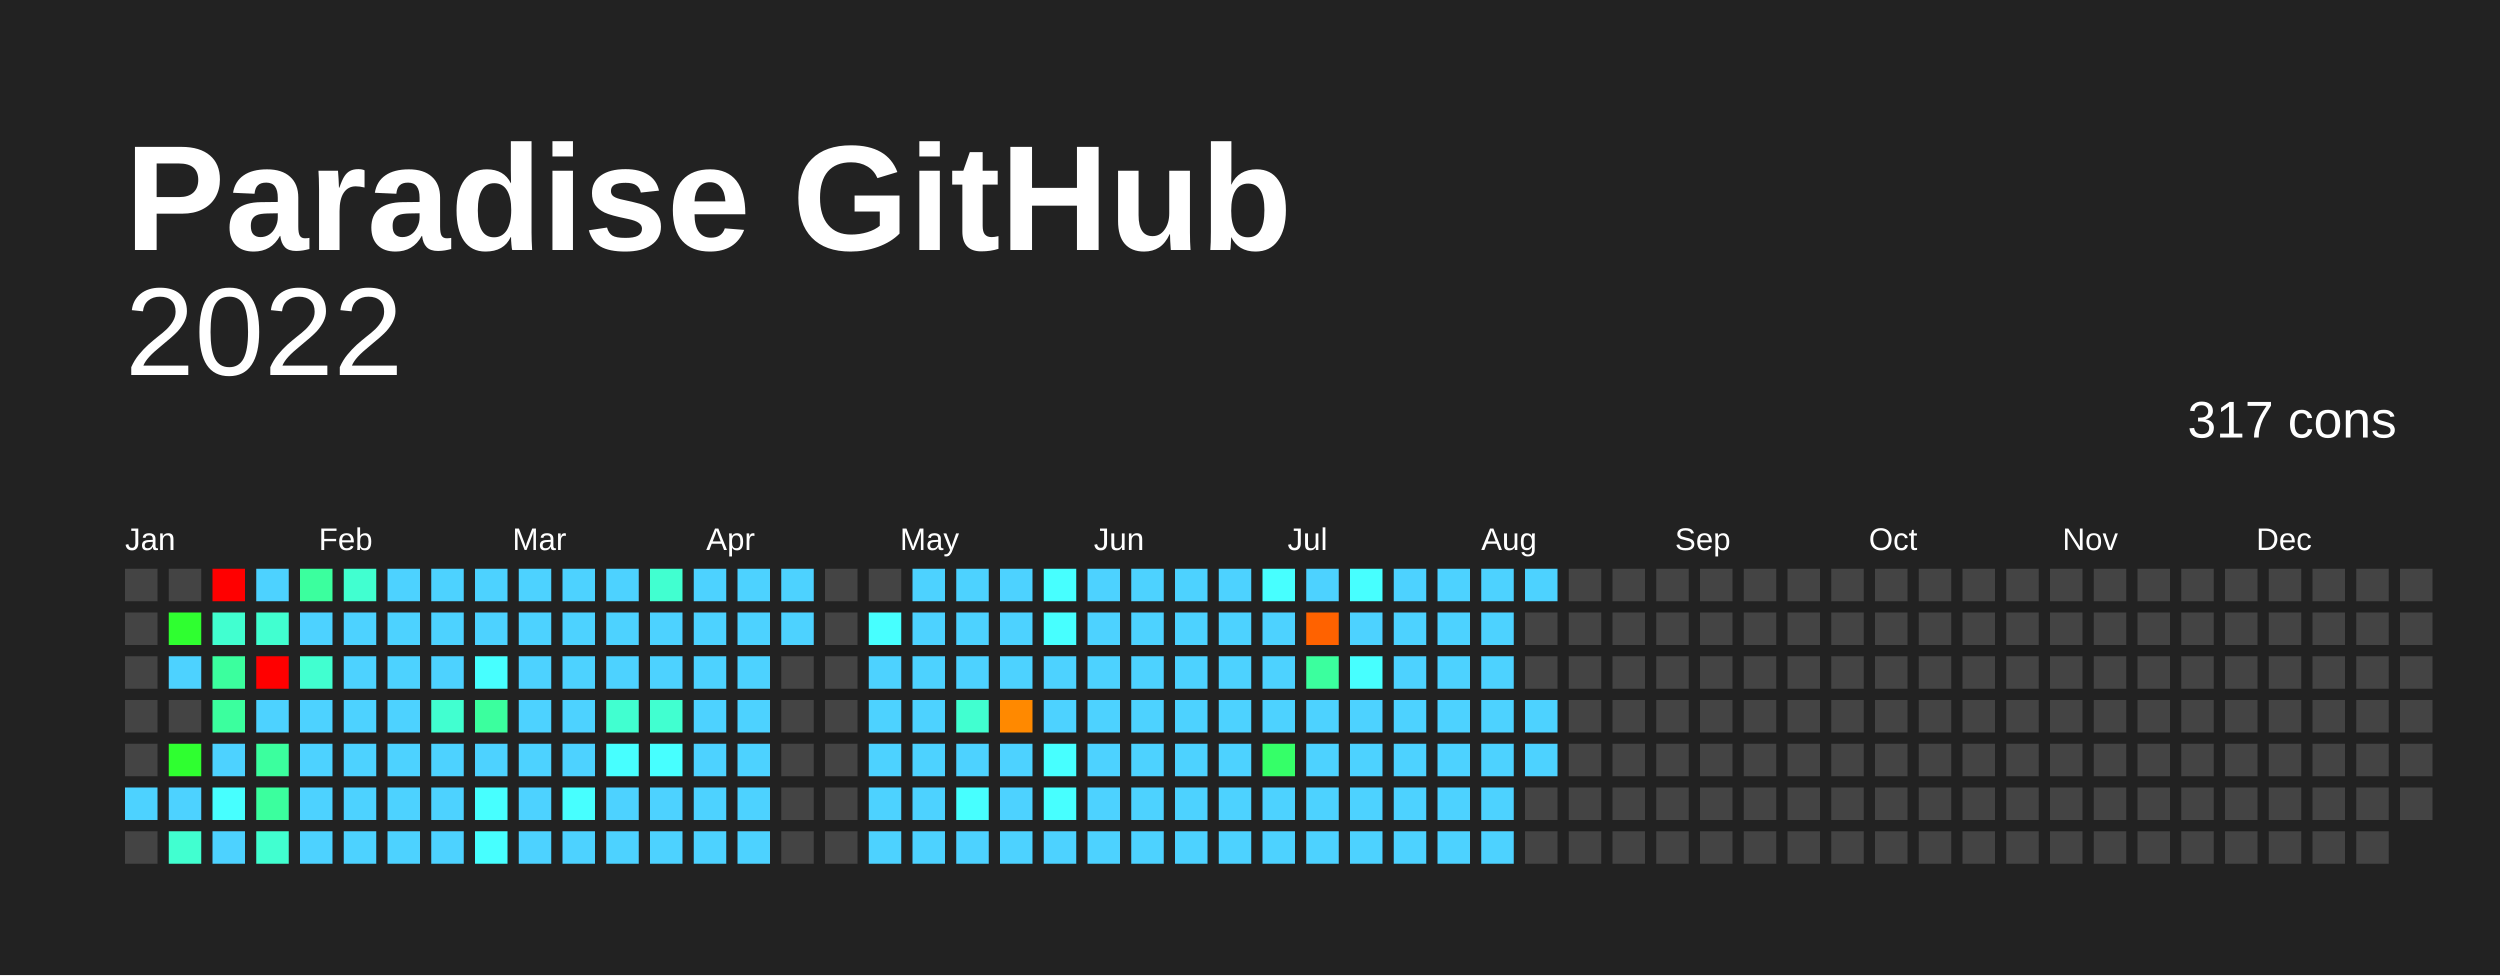
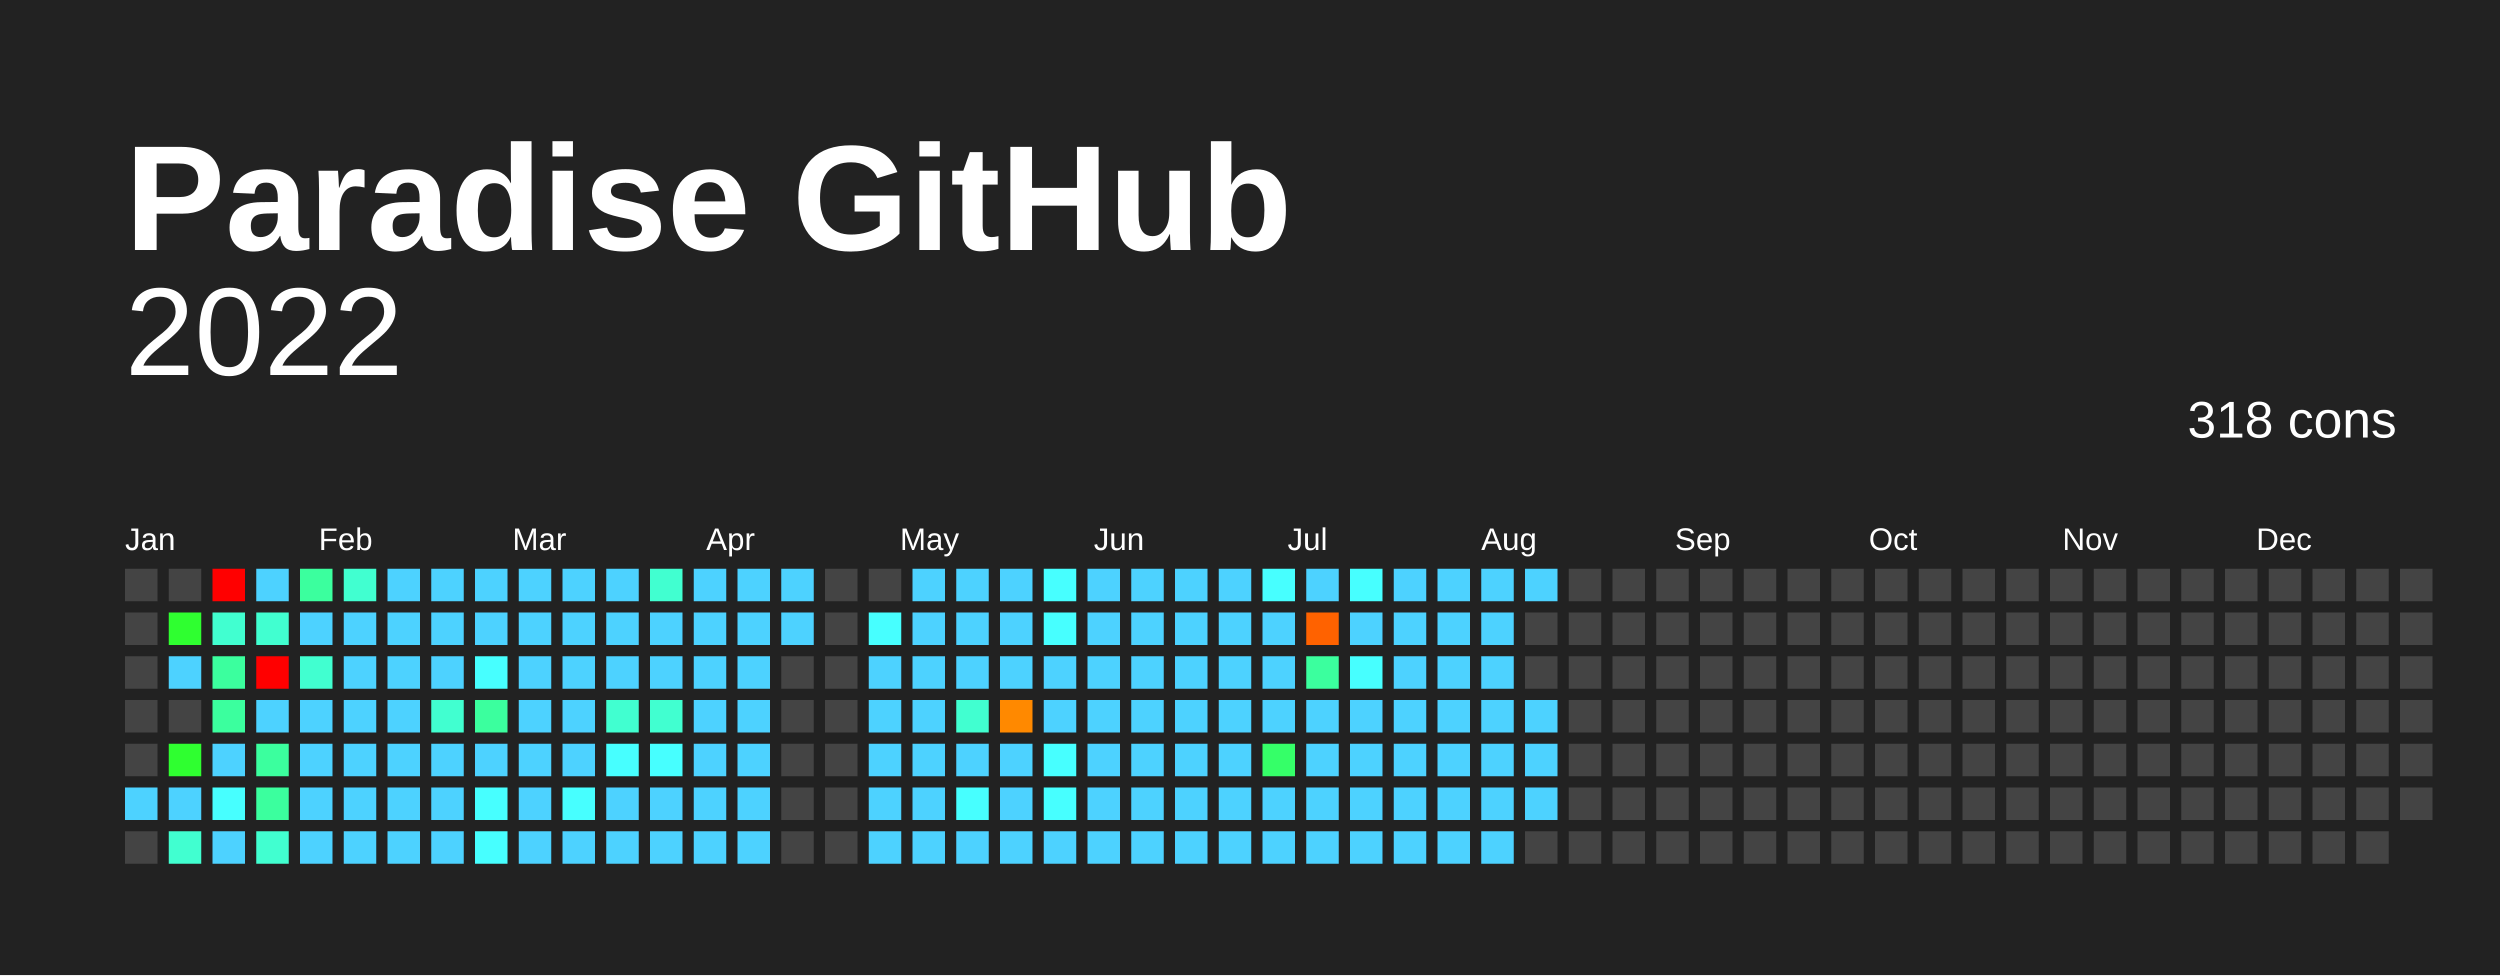
<svg xmlns="http://www.w3.org/2000/svg" baseProfile="full" height="78mm" version="1.1" viewBox="0,0,200,78" width="200mm">
  <defs />
  <rect fill="#222222" height="78" width="200" x="0" y="0" />
  <text fill="#FFFFFF" style="font-size:12px; font-family:Arial; font-weight:bold;" x="10" y="20">Paradise GitHub</text>
  <text alignment-baseline="hanging" fill="#FFFFFF" style="font-size:10.0px; font-family:Arial;" x="10" y="30">2022</text>
-   <text alignment-baseline="hanging" fill="#FFFFFF" style="font-size:4.125px; font-family:Arial;" x="175" y="35">317 cons</text>
+   <text alignment-baseline="hanging" fill="#FFFFFF" style="font-size:4.125px; font-family:Arial;" x="175" y="35">318 cons</text>
  <text fill="#FFFFFF" style="font-size:2.5px; font-family:Arial" x="10.0" y="44">Jan</text>
  <text fill="#FFFFFF" style="font-size:2.5px; font-family:Arial" x="25.5" y="44">Feb</text>
  <text fill="#FFFFFF" style="font-size:2.5px; font-family:Arial" x="41.0" y="44">Mar</text>
  <text fill="#FFFFFF" style="font-size:2.5px; font-family:Arial" x="56.5" y="44">Apr</text>
  <text fill="#FFFFFF" style="font-size:2.5px; font-family:Arial" x="72.0" y="44">May</text>
  <text fill="#FFFFFF" style="font-size:2.5px; font-family:Arial" x="87.5" y="44">Jun</text>
  <text fill="#FFFFFF" style="font-size:2.5px; font-family:Arial" x="103.0" y="44">Jul</text>
  <text fill="#FFFFFF" style="font-size:2.5px; font-family:Arial" x="118.5" y="44">Aug</text>
  <text fill="#FFFFFF" style="font-size:2.5px; font-family:Arial" x="134.0" y="44">Sep</text>
  <text fill="#FFFFFF" style="font-size:2.5px; font-family:Arial" x="149.5" y="44">Oct</text>
  <text fill="#FFFFFF" style="font-size:2.5px; font-family:Arial" x="165.0" y="44">Nov</text>
  <text fill="#FFFFFF" style="font-size:2.5px; font-family:Arial" x="180.5" y="44">Dec</text>
  <rect fill="#444444" height="2.6" width="2.6" x="10.0" y="45.5" />
  <rect fill="#444444" height="2.6" width="2.6" x="10.0" y="49.0" />
  <rect fill="#444444" height="2.6" width="2.6" x="10.0" y="52.5" />
  <rect fill="#444444" height="2.6" width="2.6" x="10.0" y="56.0" />
  <rect fill="#444444" height="2.6" width="2.6" x="10.0" y="59.5" />
  <rect fill="#4dd2ff" height="2.6" width="2.6" x="10.0" y="63.0" />
  <rect fill="#444444" height="2.6" width="2.6" x="10.0" y="66.5" />
  <rect fill="#444444" height="2.6" width="2.6" x="13.5" y="45.5" />
  <rect fill="#2fff30" height="2.6" width="2.6" x="13.5" y="49.0" />
  <rect fill="#4dd2ff" height="2.6" width="2.6" x="13.5" y="52.5" />
  <rect fill="#444444" height="2.6" width="2.6" x="13.5" y="56.0" />
  <rect fill="#2fff30" height="2.6" width="2.6" x="13.5" y="59.5" />
  <rect fill="#4dd2ff" height="2.6" width="2.6" x="13.5" y="63.0" />
  <rect fill="#41ffd0" height="2.6" width="2.6" x="13.5" y="66.5" />
  <rect fill="red" height="2.6" width="2.6" x="17.0" y="45.5" />
  <rect fill="#41ffd0" height="2.6" width="2.6" x="17.0" y="49.0" />
  <rect fill="#3bff9e" height="2.6" width="2.6" x="17.0" y="52.5" />
  <rect fill="#3bff9e" height="2.6" width="2.6" x="17.0" y="56.0" />
  <rect fill="#4dd2ff" height="2.6" width="2.6" x="17.0" y="59.5" />
  <rect fill="#47ffff" height="2.6" width="2.6" x="17.0" y="63.0" />
  <rect fill="#4dd2ff" height="2.6" width="2.6" x="17.0" y="66.5" />
  <rect fill="#4dd2ff" height="2.6" width="2.6" x="20.5" y="45.5" />
  <rect fill="#41ffd0" height="2.6" width="2.6" x="20.5" y="49.0" />
  <rect fill="red" height="2.6" width="2.6" x="20.5" y="52.5" />
  <rect fill="#4dd2ff" height="2.6" width="2.6" x="20.5" y="56.0" />
  <rect fill="#3bff9e" height="2.6" width="2.6" x="20.5" y="59.5" />
  <rect fill="#3bff9e" height="2.6" width="2.6" x="20.5" y="63.0" />
  <rect fill="#41ffd0" height="2.6" width="2.6" x="20.5" y="66.5" />
  <rect fill="#3bff9e" height="2.6" width="2.6" x="24.0" y="45.5" />
  <rect fill="#4dd2ff" height="2.6" width="2.6" x="24.0" y="49.0" />
  <rect fill="#41ffd0" height="2.6" width="2.6" x="24.0" y="52.5" />
  <rect fill="#4dd2ff" height="2.6" width="2.6" x="24.0" y="56.0" />
  <rect fill="#4dd2ff" height="2.6" width="2.6" x="24.0" y="59.5" />
  <rect fill="#4dd2ff" height="2.6" width="2.6" x="24.0" y="63.0" />
  <rect fill="#4dd2ff" height="2.6" width="2.6" x="24.0" y="66.5" />
  <rect fill="#41ffd0" height="2.6" width="2.6" x="27.5" y="45.5" />
  <rect fill="#4dd2ff" height="2.6" width="2.6" x="27.5" y="49.0" />
  <rect fill="#4dd2ff" height="2.6" width="2.6" x="27.5" y="52.5" />
  <rect fill="#4dd2ff" height="2.6" width="2.6" x="27.5" y="56.0" />
  <rect fill="#4dd2ff" height="2.6" width="2.6" x="27.5" y="59.5" />
  <rect fill="#4dd2ff" height="2.6" width="2.6" x="27.5" y="63.0" />
  <rect fill="#4dd2ff" height="2.6" width="2.6" x="27.5" y="66.5" />
  <rect fill="#4dd2ff" height="2.6" width="2.6" x="31.0" y="45.5" />
  <rect fill="#4dd2ff" height="2.6" width="2.6" x="31.0" y="49.0" />
  <rect fill="#4dd2ff" height="2.6" width="2.6" x="31.0" y="52.5" />
  <rect fill="#4dd2ff" height="2.6" width="2.6" x="31.0" y="56.0" />
  <rect fill="#4dd2ff" height="2.6" width="2.6" x="31.0" y="59.5" />
  <rect fill="#4dd2ff" height="2.6" width="2.6" x="31.0" y="63.0" />
  <rect fill="#4dd2ff" height="2.6" width="2.6" x="31.0" y="66.5" />
  <rect fill="#4dd2ff" height="2.6" width="2.6" x="34.5" y="45.5" />
  <rect fill="#4dd2ff" height="2.6" width="2.6" x="34.5" y="49.0" />
  <rect fill="#4dd2ff" height="2.6" width="2.6" x="34.5" y="52.5" />
  <rect fill="#41ffd0" height="2.6" width="2.6" x="34.5" y="56.0" />
  <rect fill="#4dd2ff" height="2.6" width="2.6" x="34.5" y="59.5" />
  <rect fill="#4dd2ff" height="2.6" width="2.6" x="34.5" y="63.0" />
  <rect fill="#4dd2ff" height="2.6" width="2.6" x="34.5" y="66.5" />
  <rect fill="#4dd2ff" height="2.6" width="2.6" x="38.0" y="45.5" />
  <rect fill="#4dd2ff" height="2.6" width="2.6" x="38.0" y="49.0" />
  <rect fill="#47ffff" height="2.6" width="2.6" x="38.0" y="52.5" />
  <rect fill="#3bff9e" height="2.6" width="2.6" x="38.0" y="56.0" />
  <rect fill="#4dd2ff" height="2.6" width="2.6" x="38.0" y="59.5" />
  <rect fill="#47ffff" height="2.6" width="2.6" x="38.0" y="63.0" />
  <rect fill="#47ffff" height="2.6" width="2.6" x="38.0" y="66.5" />
  <rect fill="#4dd2ff" height="2.6" width="2.6" x="41.5" y="45.5" />
  <rect fill="#4dd2ff" height="2.6" width="2.6" x="41.5" y="49.0" />
  <rect fill="#4dd2ff" height="2.6" width="2.6" x="41.5" y="52.5" />
  <rect fill="#4dd2ff" height="2.6" width="2.6" x="41.5" y="56.0" />
  <rect fill="#4dd2ff" height="2.6" width="2.6" x="41.5" y="59.5" />
  <rect fill="#4dd2ff" height="2.6" width="2.6" x="41.5" y="63.0" />
  <rect fill="#4dd2ff" height="2.6" width="2.6" x="41.5" y="66.5" />
  <rect fill="#4dd2ff" height="2.6" width="2.6" x="45.0" y="45.5" />
  <rect fill="#4dd2ff" height="2.6" width="2.6" x="45.0" y="49.0" />
  <rect fill="#4dd2ff" height="2.6" width="2.6" x="45.0" y="52.5" />
  <rect fill="#4dd2ff" height="2.6" width="2.6" x="45.0" y="56.0" />
  <rect fill="#4dd2ff" height="2.6" width="2.6" x="45.0" y="59.5" />
  <rect fill="#47ffff" height="2.6" width="2.6" x="45.0" y="63.0" />
  <rect fill="#4dd2ff" height="2.6" width="2.6" x="45.0" y="66.5" />
  <rect fill="#4dd2ff" height="2.6" width="2.6" x="48.5" y="45.5" />
  <rect fill="#4dd2ff" height="2.6" width="2.6" x="48.5" y="49.0" />
  <rect fill="#4dd2ff" height="2.6" width="2.6" x="48.5" y="52.5" />
  <rect fill="#41ffd0" height="2.6" width="2.6" x="48.5" y="56.0" />
  <rect fill="#47ffff" height="2.6" width="2.6" x="48.5" y="59.5" />
  <rect fill="#4dd2ff" height="2.6" width="2.6" x="48.5" y="63.0" />
  <rect fill="#4dd2ff" height="2.6" width="2.6" x="48.5" y="66.5" />
  <rect fill="#41ffd0" height="2.6" width="2.6" x="52.0" y="45.5" />
  <rect fill="#4dd2ff" height="2.6" width="2.6" x="52.0" y="49.0" />
  <rect fill="#4dd2ff" height="2.6" width="2.6" x="52.0" y="52.5" />
  <rect fill="#41ffd0" height="2.6" width="2.6" x="52.0" y="56.0" />
  <rect fill="#47ffff" height="2.6" width="2.6" x="52.0" y="59.5" />
  <rect fill="#4dd2ff" height="2.6" width="2.6" x="52.0" y="63.0" />
  <rect fill="#4dd2ff" height="2.6" width="2.6" x="52.0" y="66.5" />
  <rect fill="#4dd2ff" height="2.6" width="2.6" x="55.5" y="45.5" />
  <rect fill="#4dd2ff" height="2.6" width="2.6" x="55.5" y="49.0" />
  <rect fill="#4dd2ff" height="2.6" width="2.6" x="55.5" y="52.5" />
  <rect fill="#4dd2ff" height="2.6" width="2.6" x="55.5" y="56.0" />
  <rect fill="#4dd2ff" height="2.6" width="2.6" x="55.5" y="59.5" />
  <rect fill="#4dd2ff" height="2.6" width="2.6" x="55.5" y="63.0" />
  <rect fill="#4dd2ff" height="2.6" width="2.6" x="55.5" y="66.5" />
  <rect fill="#4dd2ff" height="2.6" width="2.6" x="59.0" y="45.5" />
  <rect fill="#4dd2ff" height="2.6" width="2.6" x="59.0" y="49.0" />
  <rect fill="#4dd2ff" height="2.6" width="2.6" x="59.0" y="52.5" />
  <rect fill="#4dd2ff" height="2.6" width="2.6" x="59.0" y="56.0" />
  <rect fill="#4dd2ff" height="2.6" width="2.6" x="59.0" y="59.5" />
  <rect fill="#4dd2ff" height="2.6" width="2.6" x="59.0" y="63.0" />
  <rect fill="#4dd2ff" height="2.6" width="2.6" x="59.0" y="66.5" />
  <rect fill="#4dd2ff" height="2.6" width="2.6" x="62.5" y="45.5" />
  <rect fill="#4dd2ff" height="2.6" width="2.6" x="62.5" y="49.0" />
  <rect fill="#444444" height="2.6" width="2.6" x="62.5" y="52.5" />
  <rect fill="#444444" height="2.6" width="2.6" x="62.5" y="56.0" />
  <rect fill="#444444" height="2.6" width="2.6" x="62.5" y="59.5" />
  <rect fill="#444444" height="2.6" width="2.6" x="62.5" y="63.0" />
  <rect fill="#444444" height="2.6" width="2.6" x="62.5" y="66.5" />
  <rect fill="#444444" height="2.6" width="2.6" x="66.0" y="45.5" />
  <rect fill="#444444" height="2.6" width="2.6" x="66.0" y="49.0" />
  <rect fill="#444444" height="2.6" width="2.6" x="66.0" y="52.5" />
  <rect fill="#444444" height="2.6" width="2.6" x="66.0" y="56.0" />
  <rect fill="#444444" height="2.6" width="2.6" x="66.0" y="59.5" />
  <rect fill="#444444" height="2.6" width="2.6" x="66.0" y="63.0" />
  <rect fill="#444444" height="2.6" width="2.6" x="66.0" y="66.5" />
  <rect fill="#444444" height="2.6" width="2.6" x="69.5" y="45.5" />
  <rect fill="#47ffff" height="2.6" width="2.6" x="69.5" y="49.0" />
  <rect fill="#4dd2ff" height="2.6" width="2.6" x="69.5" y="52.5" />
  <rect fill="#4dd2ff" height="2.6" width="2.6" x="69.5" y="56.0" />
  <rect fill="#4dd2ff" height="2.6" width="2.6" x="69.5" y="59.5" />
  <rect fill="#4dd2ff" height="2.6" width="2.6" x="69.5" y="63.0" />
  <rect fill="#4dd2ff" height="2.6" width="2.6" x="69.5" y="66.5" />
  <rect fill="#4dd2ff" height="2.6" width="2.6" x="73.0" y="45.5" />
  <rect fill="#4dd2ff" height="2.6" width="2.6" x="73.0" y="49.0" />
  <rect fill="#4dd2ff" height="2.6" width="2.6" x="73.0" y="52.5" />
  <rect fill="#4dd2ff" height="2.6" width="2.6" x="73.0" y="56.0" />
  <rect fill="#4dd2ff" height="2.6" width="2.6" x="73.0" y="59.5" />
  <rect fill="#4dd2ff" height="2.6" width="2.6" x="73.0" y="63.0" />
  <rect fill="#4dd2ff" height="2.6" width="2.6" x="73.0" y="66.5" />
  <rect fill="#4dd2ff" height="2.6" width="2.6" x="76.5" y="45.5" />
  <rect fill="#4dd2ff" height="2.6" width="2.6" x="76.5" y="49.0" />
  <rect fill="#4dd2ff" height="2.6" width="2.6" x="76.5" y="52.5" />
  <rect fill="#41ffd0" height="2.6" width="2.6" x="76.5" y="56.0" />
  <rect fill="#4dd2ff" height="2.6" width="2.6" x="76.5" y="59.5" />
  <rect fill="#47ffff" height="2.6" width="2.6" x="76.5" y="63.0" />
  <rect fill="#4dd2ff" height="2.6" width="2.6" x="76.5" y="66.5" />
  <rect fill="#4dd2ff" height="2.6" width="2.6" x="80.0" y="45.5" />
  <rect fill="#4dd2ff" height="2.6" width="2.6" x="80.0" y="49.0" />
  <rect fill="#4dd2ff" height="2.6" width="2.6" x="80.0" y="52.5" />
  <rect fill="#ff8900" height="2.6" width="2.6" x="80.0" y="56.0" />
  <rect fill="#4dd2ff" height="2.6" width="2.6" x="80.0" y="59.5" />
  <rect fill="#4dd2ff" height="2.6" width="2.6" x="80.0" y="63.0" />
  <rect fill="#4dd2ff" height="2.6" width="2.6" x="80.0" y="66.5" />
  <rect fill="#47ffff" height="2.6" width="2.6" x="83.5" y="45.5" />
  <rect fill="#47ffff" height="2.6" width="2.6" x="83.5" y="49.0" />
  <rect fill="#4dd2ff" height="2.6" width="2.6" x="83.5" y="52.5" />
  <rect fill="#4dd2ff" height="2.6" width="2.6" x="83.5" y="56.0" />
  <rect fill="#47ffff" height="2.6" width="2.6" x="83.5" y="59.5" />
  <rect fill="#47ffff" height="2.6" width="2.6" x="83.5" y="63.0" />
  <rect fill="#4dd2ff" height="2.6" width="2.6" x="83.5" y="66.5" />
  <rect fill="#4dd2ff" height="2.6" width="2.6" x="87.0" y="45.5" />
  <rect fill="#4dd2ff" height="2.6" width="2.6" x="87.0" y="49.0" />
  <rect fill="#4dd2ff" height="2.6" width="2.6" x="87.0" y="52.5" />
  <rect fill="#4dd2ff" height="2.6" width="2.6" x="87.0" y="56.0" />
  <rect fill="#4dd2ff" height="2.6" width="2.6" x="87.0" y="59.5" />
  <rect fill="#4dd2ff" height="2.6" width="2.6" x="87.0" y="63.0" />
  <rect fill="#4dd2ff" height="2.6" width="2.6" x="87.0" y="66.5" />
  <rect fill="#4dd2ff" height="2.6" width="2.6" x="90.5" y="45.5" />
  <rect fill="#4dd2ff" height="2.6" width="2.6" x="90.5" y="49.0" />
  <rect fill="#4dd2ff" height="2.6" width="2.6" x="90.5" y="52.5" />
  <rect fill="#4dd2ff" height="2.6" width="2.6" x="90.5" y="56.0" />
  <rect fill="#4dd2ff" height="2.6" width="2.6" x="90.5" y="59.5" />
  <rect fill="#4dd2ff" height="2.6" width="2.6" x="90.5" y="63.0" />
  <rect fill="#4dd2ff" height="2.6" width="2.6" x="90.5" y="66.5" />
  <rect fill="#4dd2ff" height="2.6" width="2.6" x="94.0" y="45.5" />
  <rect fill="#4dd2ff" height="2.6" width="2.6" x="94.0" y="49.0" />
  <rect fill="#4dd2ff" height="2.6" width="2.6" x="94.0" y="52.5" />
  <rect fill="#4dd2ff" height="2.6" width="2.6" x="94.0" y="56.0" />
  <rect fill="#4dd2ff" height="2.6" width="2.6" x="94.0" y="59.5" />
  <rect fill="#4dd2ff" height="2.6" width="2.6" x="94.0" y="63.0" />
  <rect fill="#4dd2ff" height="2.6" width="2.6" x="94.0" y="66.5" />
  <rect fill="#4dd2ff" height="2.6" width="2.6" x="97.5" y="45.5" />
  <rect fill="#4dd2ff" height="2.6" width="2.6" x="97.5" y="49.0" />
  <rect fill="#4dd2ff" height="2.6" width="2.6" x="97.5" y="52.5" />
  <rect fill="#4dd2ff" height="2.6" width="2.6" x="97.5" y="56.0" />
  <rect fill="#4dd2ff" height="2.6" width="2.6" x="97.5" y="59.5" />
  <rect fill="#4dd2ff" height="2.6" width="2.6" x="97.5" y="63.0" />
  <rect fill="#4dd2ff" height="2.6" width="2.6" x="97.5" y="66.5" />
  <rect fill="#47ffff" height="2.6" width="2.6" x="101.0" y="45.5" />
  <rect fill="#4dd2ff" height="2.6" width="2.6" x="101.0" y="49.0" />
  <rect fill="#4dd2ff" height="2.6" width="2.6" x="101.0" y="52.5" />
  <rect fill="#4dd2ff" height="2.6" width="2.6" x="101.0" y="56.0" />
  <rect fill="#35ff68" height="2.6" width="2.6" x="101.0" y="59.5" />
  <rect fill="#4dd2ff" height="2.6" width="2.6" x="101.0" y="63.0" />
  <rect fill="#4dd2ff" height="2.6" width="2.6" x="101.0" y="66.5" />
  <rect fill="#4dd2ff" height="2.6" width="2.6" x="104.5" y="45.5" />
  <rect fill="#ff6200" height="2.6" width="2.6" x="104.5" y="49.0" />
  <rect fill="#3bff9e" height="2.6" width="2.6" x="104.5" y="52.5" />
  <rect fill="#4dd2ff" height="2.6" width="2.6" x="104.5" y="56.0" />
  <rect fill="#4dd2ff" height="2.6" width="2.6" x="104.5" y="59.5" />
  <rect fill="#4dd2ff" height="2.6" width="2.6" x="104.5" y="63.0" />
  <rect fill="#4dd2ff" height="2.6" width="2.6" x="104.5" y="66.5" />
  <rect fill="#47ffff" height="2.6" width="2.6" x="108.0" y="45.5" />
  <rect fill="#4dd2ff" height="2.6" width="2.6" x="108.0" y="49.0" />
  <rect fill="#47ffff" height="2.6" width="2.6" x="108.0" y="52.5" />
  <rect fill="#4dd2ff" height="2.6" width="2.6" x="108.0" y="56.0" />
  <rect fill="#4dd2ff" height="2.6" width="2.6" x="108.0" y="59.5" />
  <rect fill="#4dd2ff" height="2.6" width="2.6" x="108.0" y="63.0" />
  <rect fill="#4dd2ff" height="2.6" width="2.6" x="108.0" y="66.5" />
  <rect fill="#4dd2ff" height="2.6" width="2.6" x="111.5" y="45.5" />
  <rect fill="#4dd2ff" height="2.6" width="2.6" x="111.5" y="49.0" />
  <rect fill="#4dd2ff" height="2.6" width="2.6" x="111.5" y="52.5" />
  <rect fill="#4dd2ff" height="2.6" width="2.6" x="111.5" y="56.0" />
  <rect fill="#4dd2ff" height="2.6" width="2.6" x="111.5" y="59.5" />
  <rect fill="#4dd2ff" height="2.6" width="2.6" x="111.5" y="63.0" />
  <rect fill="#4dd2ff" height="2.6" width="2.6" x="111.5" y="66.5" />
  <rect fill="#4dd2ff" height="2.6" width="2.6" x="115.0" y="45.5" />
  <rect fill="#4dd2ff" height="2.6" width="2.6" x="115.0" y="49.0" />
  <rect fill="#4dd2ff" height="2.6" width="2.6" x="115.0" y="52.5" />
  <rect fill="#4dd2ff" height="2.6" width="2.6" x="115.0" y="56.0" />
  <rect fill="#4dd2ff" height="2.6" width="2.6" x="115.0" y="59.5" />
  <rect fill="#4dd2ff" height="2.6" width="2.6" x="115.0" y="63.0" />
  <rect fill="#4dd2ff" height="2.6" width="2.6" x="115.0" y="66.5" />
  <rect fill="#4dd2ff" height="2.6" width="2.6" x="118.5" y="45.5" />
  <rect fill="#4dd2ff" height="2.6" width="2.6" x="118.5" y="49.0" />
  <rect fill="#4dd2ff" height="2.6" width="2.6" x="118.5" y="52.5" />
  <rect fill="#4dd2ff" height="2.6" width="2.6" x="118.5" y="56.0" />
  <rect fill="#4dd2ff" height="2.6" width="2.6" x="118.5" y="59.5" />
  <rect fill="#4dd2ff" height="2.6" width="2.6" x="118.5" y="63.0" />
  <rect fill="#4dd2ff" height="2.6" width="2.6" x="118.5" y="66.5" />
  <rect fill="#4dd2ff" height="2.6" width="2.6" x="122.0" y="45.5" />
  <rect fill="#444444" height="2.6" width="2.6" x="122.0" y="49.0" />
  <rect fill="#444444" height="2.6" width="2.6" x="122.0" y="52.5" />
  <rect fill="#4dd2ff" height="2.6" width="2.6" x="122.0" y="56.0" />
  <rect fill="#4dd2ff" height="2.6" width="2.6" x="122.0" y="59.5" />
-   <rect fill="#444444" height="2.6" width="2.6" x="122.0" y="63.0" />
+   <rect fill="#4dd2ff" height="2.6" width="2.6" x="122.0" y="63.0" />
  <rect fill="#444444" height="2.6" width="2.6" x="122.0" y="66.5" />
  <rect fill="#444444" height="2.6" width="2.6" x="125.5" y="45.5" />
  <rect fill="#444444" height="2.6" width="2.6" x="125.5" y="49.0" />
  <rect fill="#444444" height="2.6" width="2.6" x="125.5" y="52.5" />
  <rect fill="#444444" height="2.6" width="2.6" x="125.5" y="56.0" />
  <rect fill="#444444" height="2.6" width="2.6" x="125.5" y="59.5" />
  <rect fill="#444444" height="2.6" width="2.6" x="125.5" y="63.0" />
  <rect fill="#444444" height="2.6" width="2.6" x="125.5" y="66.5" />
  <rect fill="#444444" height="2.6" width="2.6" x="129.0" y="45.5" />
  <rect fill="#444444" height="2.6" width="2.6" x="129.0" y="49.0" />
  <rect fill="#444444" height="2.6" width="2.6" x="129.0" y="52.5" />
  <rect fill="#444444" height="2.6" width="2.6" x="129.0" y="56.0" />
  <rect fill="#444444" height="2.6" width="2.6" x="129.0" y="59.5" />
  <rect fill="#444444" height="2.6" width="2.6" x="129.0" y="63.0" />
  <rect fill="#444444" height="2.6" width="2.6" x="129.0" y="66.5" />
  <rect fill="#444444" height="2.6" width="2.6" x="132.5" y="45.5" />
  <rect fill="#444444" height="2.6" width="2.6" x="132.5" y="49.0" />
  <rect fill="#444444" height="2.6" width="2.6" x="132.5" y="52.5" />
  <rect fill="#444444" height="2.6" width="2.6" x="132.5" y="56.0" />
  <rect fill="#444444" height="2.6" width="2.6" x="132.5" y="59.5" />
  <rect fill="#444444" height="2.6" width="2.6" x="132.5" y="63.0" />
  <rect fill="#444444" height="2.6" width="2.6" x="132.5" y="66.5" />
  <rect fill="#444444" height="2.6" width="2.6" x="136.0" y="45.5" />
  <rect fill="#444444" height="2.6" width="2.6" x="136.0" y="49.0" />
  <rect fill="#444444" height="2.6" width="2.6" x="136.0" y="52.5" />
  <rect fill="#444444" height="2.6" width="2.6" x="136.0" y="56.0" />
  <rect fill="#444444" height="2.6" width="2.6" x="136.0" y="59.5" />
  <rect fill="#444444" height="2.6" width="2.6" x="136.0" y="63.0" />
  <rect fill="#444444" height="2.6" width="2.6" x="136.0" y="66.5" />
  <rect fill="#444444" height="2.6" width="2.6" x="139.5" y="45.5" />
  <rect fill="#444444" height="2.6" width="2.6" x="139.5" y="49.0" />
  <rect fill="#444444" height="2.6" width="2.6" x="139.5" y="52.5" />
  <rect fill="#444444" height="2.6" width="2.6" x="139.5" y="56.0" />
  <rect fill="#444444" height="2.6" width="2.6" x="139.5" y="59.5" />
  <rect fill="#444444" height="2.6" width="2.6" x="139.5" y="63.0" />
  <rect fill="#444444" height="2.6" width="2.6" x="139.5" y="66.5" />
  <rect fill="#444444" height="2.6" width="2.6" x="143.0" y="45.5" />
  <rect fill="#444444" height="2.6" width="2.6" x="143.0" y="49.0" />
  <rect fill="#444444" height="2.6" width="2.6" x="143.0" y="52.5" />
  <rect fill="#444444" height="2.6" width="2.6" x="143.0" y="56.0" />
  <rect fill="#444444" height="2.6" width="2.6" x="143.0" y="59.5" />
  <rect fill="#444444" height="2.6" width="2.6" x="143.0" y="63.0" />
  <rect fill="#444444" height="2.6" width="2.6" x="143.0" y="66.5" />
  <rect fill="#444444" height="2.6" width="2.6" x="146.5" y="45.5" />
  <rect fill="#444444" height="2.6" width="2.6" x="146.5" y="49.0" />
  <rect fill="#444444" height="2.6" width="2.6" x="146.5" y="52.5" />
  <rect fill="#444444" height="2.6" width="2.6" x="146.5" y="56.0" />
  <rect fill="#444444" height="2.6" width="2.6" x="146.5" y="59.5" />
  <rect fill="#444444" height="2.6" width="2.6" x="146.5" y="63.0" />
  <rect fill="#444444" height="2.6" width="2.6" x="146.5" y="66.5" />
  <rect fill="#444444" height="2.6" width="2.6" x="150.0" y="45.5" />
  <rect fill="#444444" height="2.6" width="2.6" x="150.0" y="49.0" />
  <rect fill="#444444" height="2.6" width="2.6" x="150.0" y="52.5" />
  <rect fill="#444444" height="2.6" width="2.6" x="150.0" y="56.0" />
  <rect fill="#444444" height="2.6" width="2.6" x="150.0" y="59.5" />
  <rect fill="#444444" height="2.6" width="2.6" x="150.0" y="63.0" />
  <rect fill="#444444" height="2.6" width="2.6" x="150.0" y="66.5" />
  <rect fill="#444444" height="2.6" width="2.6" x="153.5" y="45.5" />
  <rect fill="#444444" height="2.6" width="2.6" x="153.5" y="49.0" />
  <rect fill="#444444" height="2.6" width="2.6" x="153.5" y="52.5" />
  <rect fill="#444444" height="2.6" width="2.6" x="153.5" y="56.0" />
  <rect fill="#444444" height="2.6" width="2.6" x="153.5" y="59.5" />
  <rect fill="#444444" height="2.6" width="2.6" x="153.5" y="63.0" />
  <rect fill="#444444" height="2.6" width="2.6" x="153.5" y="66.5" />
  <rect fill="#444444" height="2.6" width="2.6" x="157.0" y="45.5" />
  <rect fill="#444444" height="2.6" width="2.6" x="157.0" y="49.0" />
  <rect fill="#444444" height="2.6" width="2.6" x="157.0" y="52.5" />
  <rect fill="#444444" height="2.6" width="2.6" x="157.0" y="56.0" />
  <rect fill="#444444" height="2.6" width="2.6" x="157.0" y="59.5" />
  <rect fill="#444444" height="2.6" width="2.6" x="157.0" y="63.0" />
  <rect fill="#444444" height="2.6" width="2.6" x="157.0" y="66.5" />
  <rect fill="#444444" height="2.6" width="2.6" x="160.5" y="45.5" />
  <rect fill="#444444" height="2.6" width="2.6" x="160.5" y="49.0" />
  <rect fill="#444444" height="2.6" width="2.6" x="160.5" y="52.5" />
  <rect fill="#444444" height="2.6" width="2.6" x="160.5" y="56.0" />
  <rect fill="#444444" height="2.6" width="2.6" x="160.5" y="59.5" />
  <rect fill="#444444" height="2.6" width="2.6" x="160.5" y="63.0" />
  <rect fill="#444444" height="2.6" width="2.6" x="160.5" y="66.5" />
  <rect fill="#444444" height="2.6" width="2.6" x="164.0" y="45.5" />
  <rect fill="#444444" height="2.6" width="2.6" x="164.0" y="49.0" />
  <rect fill="#444444" height="2.6" width="2.6" x="164.0" y="52.5" />
  <rect fill="#444444" height="2.6" width="2.6" x="164.0" y="56.0" />
  <rect fill="#444444" height="2.6" width="2.6" x="164.0" y="59.5" />
  <rect fill="#444444" height="2.6" width="2.6" x="164.0" y="63.0" />
  <rect fill="#444444" height="2.6" width="2.6" x="164.0" y="66.5" />
  <rect fill="#444444" height="2.6" width="2.6" x="167.5" y="45.5" />
  <rect fill="#444444" height="2.6" width="2.6" x="167.5" y="49.0" />
  <rect fill="#444444" height="2.6" width="2.6" x="167.5" y="52.5" />
  <rect fill="#444444" height="2.6" width="2.6" x="167.5" y="56.0" />
  <rect fill="#444444" height="2.6" width="2.6" x="167.5" y="59.5" />
  <rect fill="#444444" height="2.6" width="2.6" x="167.5" y="63.0" />
  <rect fill="#444444" height="2.6" width="2.6" x="167.5" y="66.5" />
  <rect fill="#444444" height="2.6" width="2.6" x="171.0" y="45.5" />
  <rect fill="#444444" height="2.6" width="2.6" x="171.0" y="49.0" />
  <rect fill="#444444" height="2.6" width="2.6" x="171.0" y="52.5" />
  <rect fill="#444444" height="2.6" width="2.6" x="171.0" y="56.0" />
  <rect fill="#444444" height="2.6" width="2.6" x="171.0" y="59.5" />
  <rect fill="#444444" height="2.6" width="2.6" x="171.0" y="63.0" />
  <rect fill="#444444" height="2.6" width="2.6" x="171.0" y="66.5" />
  <rect fill="#444444" height="2.6" width="2.6" x="174.5" y="45.5" />
  <rect fill="#444444" height="2.6" width="2.6" x="174.5" y="49.0" />
  <rect fill="#444444" height="2.6" width="2.6" x="174.5" y="52.5" />
  <rect fill="#444444" height="2.6" width="2.6" x="174.5" y="56.0" />
  <rect fill="#444444" height="2.6" width="2.6" x="174.5" y="59.5" />
  <rect fill="#444444" height="2.6" width="2.6" x="174.5" y="63.0" />
  <rect fill="#444444" height="2.6" width="2.6" x="174.5" y="66.5" />
  <rect fill="#444444" height="2.6" width="2.6" x="178.0" y="45.5" />
  <rect fill="#444444" height="2.6" width="2.6" x="178.0" y="49.0" />
  <rect fill="#444444" height="2.6" width="2.6" x="178.0" y="52.5" />
  <rect fill="#444444" height="2.6" width="2.6" x="178.0" y="56.0" />
  <rect fill="#444444" height="2.6" width="2.6" x="178.0" y="59.5" />
  <rect fill="#444444" height="2.6" width="2.6" x="178.0" y="63.0" />
  <rect fill="#444444" height="2.6" width="2.6" x="178.0" y="66.5" />
  <rect fill="#444444" height="2.6" width="2.6" x="181.5" y="45.5" />
  <rect fill="#444444" height="2.6" width="2.6" x="181.5" y="49.0" />
  <rect fill="#444444" height="2.6" width="2.6" x="181.5" y="52.5" />
  <rect fill="#444444" height="2.6" width="2.6" x="181.5" y="56.0" />
  <rect fill="#444444" height="2.6" width="2.6" x="181.5" y="59.5" />
  <rect fill="#444444" height="2.6" width="2.6" x="181.5" y="63.0" />
  <rect fill="#444444" height="2.6" width="2.6" x="181.5" y="66.5" />
  <rect fill="#444444" height="2.6" width="2.6" x="185.0" y="45.5" />
  <rect fill="#444444" height="2.6" width="2.6" x="185.0" y="49.0" />
  <rect fill="#444444" height="2.6" width="2.6" x="185.0" y="52.5" />
  <rect fill="#444444" height="2.6" width="2.6" x="185.0" y="56.0" />
  <rect fill="#444444" height="2.6" width="2.6" x="185.0" y="59.5" />
  <rect fill="#444444" height="2.6" width="2.6" x="185.0" y="63.0" />
  <rect fill="#444444" height="2.6" width="2.6" x="185.0" y="66.5" />
  <rect fill="#444444" height="2.6" width="2.6" x="188.5" y="45.5" />
  <rect fill="#444444" height="2.6" width="2.6" x="188.5" y="49.0" />
  <rect fill="#444444" height="2.6" width="2.6" x="188.5" y="52.5" />
  <rect fill="#444444" height="2.6" width="2.6" x="188.5" y="56.0" />
  <rect fill="#444444" height="2.6" width="2.6" x="188.5" y="59.5" />
  <rect fill="#444444" height="2.6" width="2.6" x="188.5" y="63.0" />
  <rect fill="#444444" height="2.6" width="2.6" x="188.5" y="66.5" />
  <rect fill="#444444" height="2.6" width="2.6" x="192.0" y="45.5" />
  <rect fill="#444444" height="2.6" width="2.6" x="192.0" y="49.0" />
  <rect fill="#444444" height="2.6" width="2.6" x="192.0" y="52.5" />
  <rect fill="#444444" height="2.6" width="2.6" x="192.0" y="56.0" />
  <rect fill="#444444" height="2.6" width="2.6" x="192.0" y="59.5" />
  <rect fill="#444444" height="2.6" width="2.6" x="192.0" y="63.0" />
</svg>
